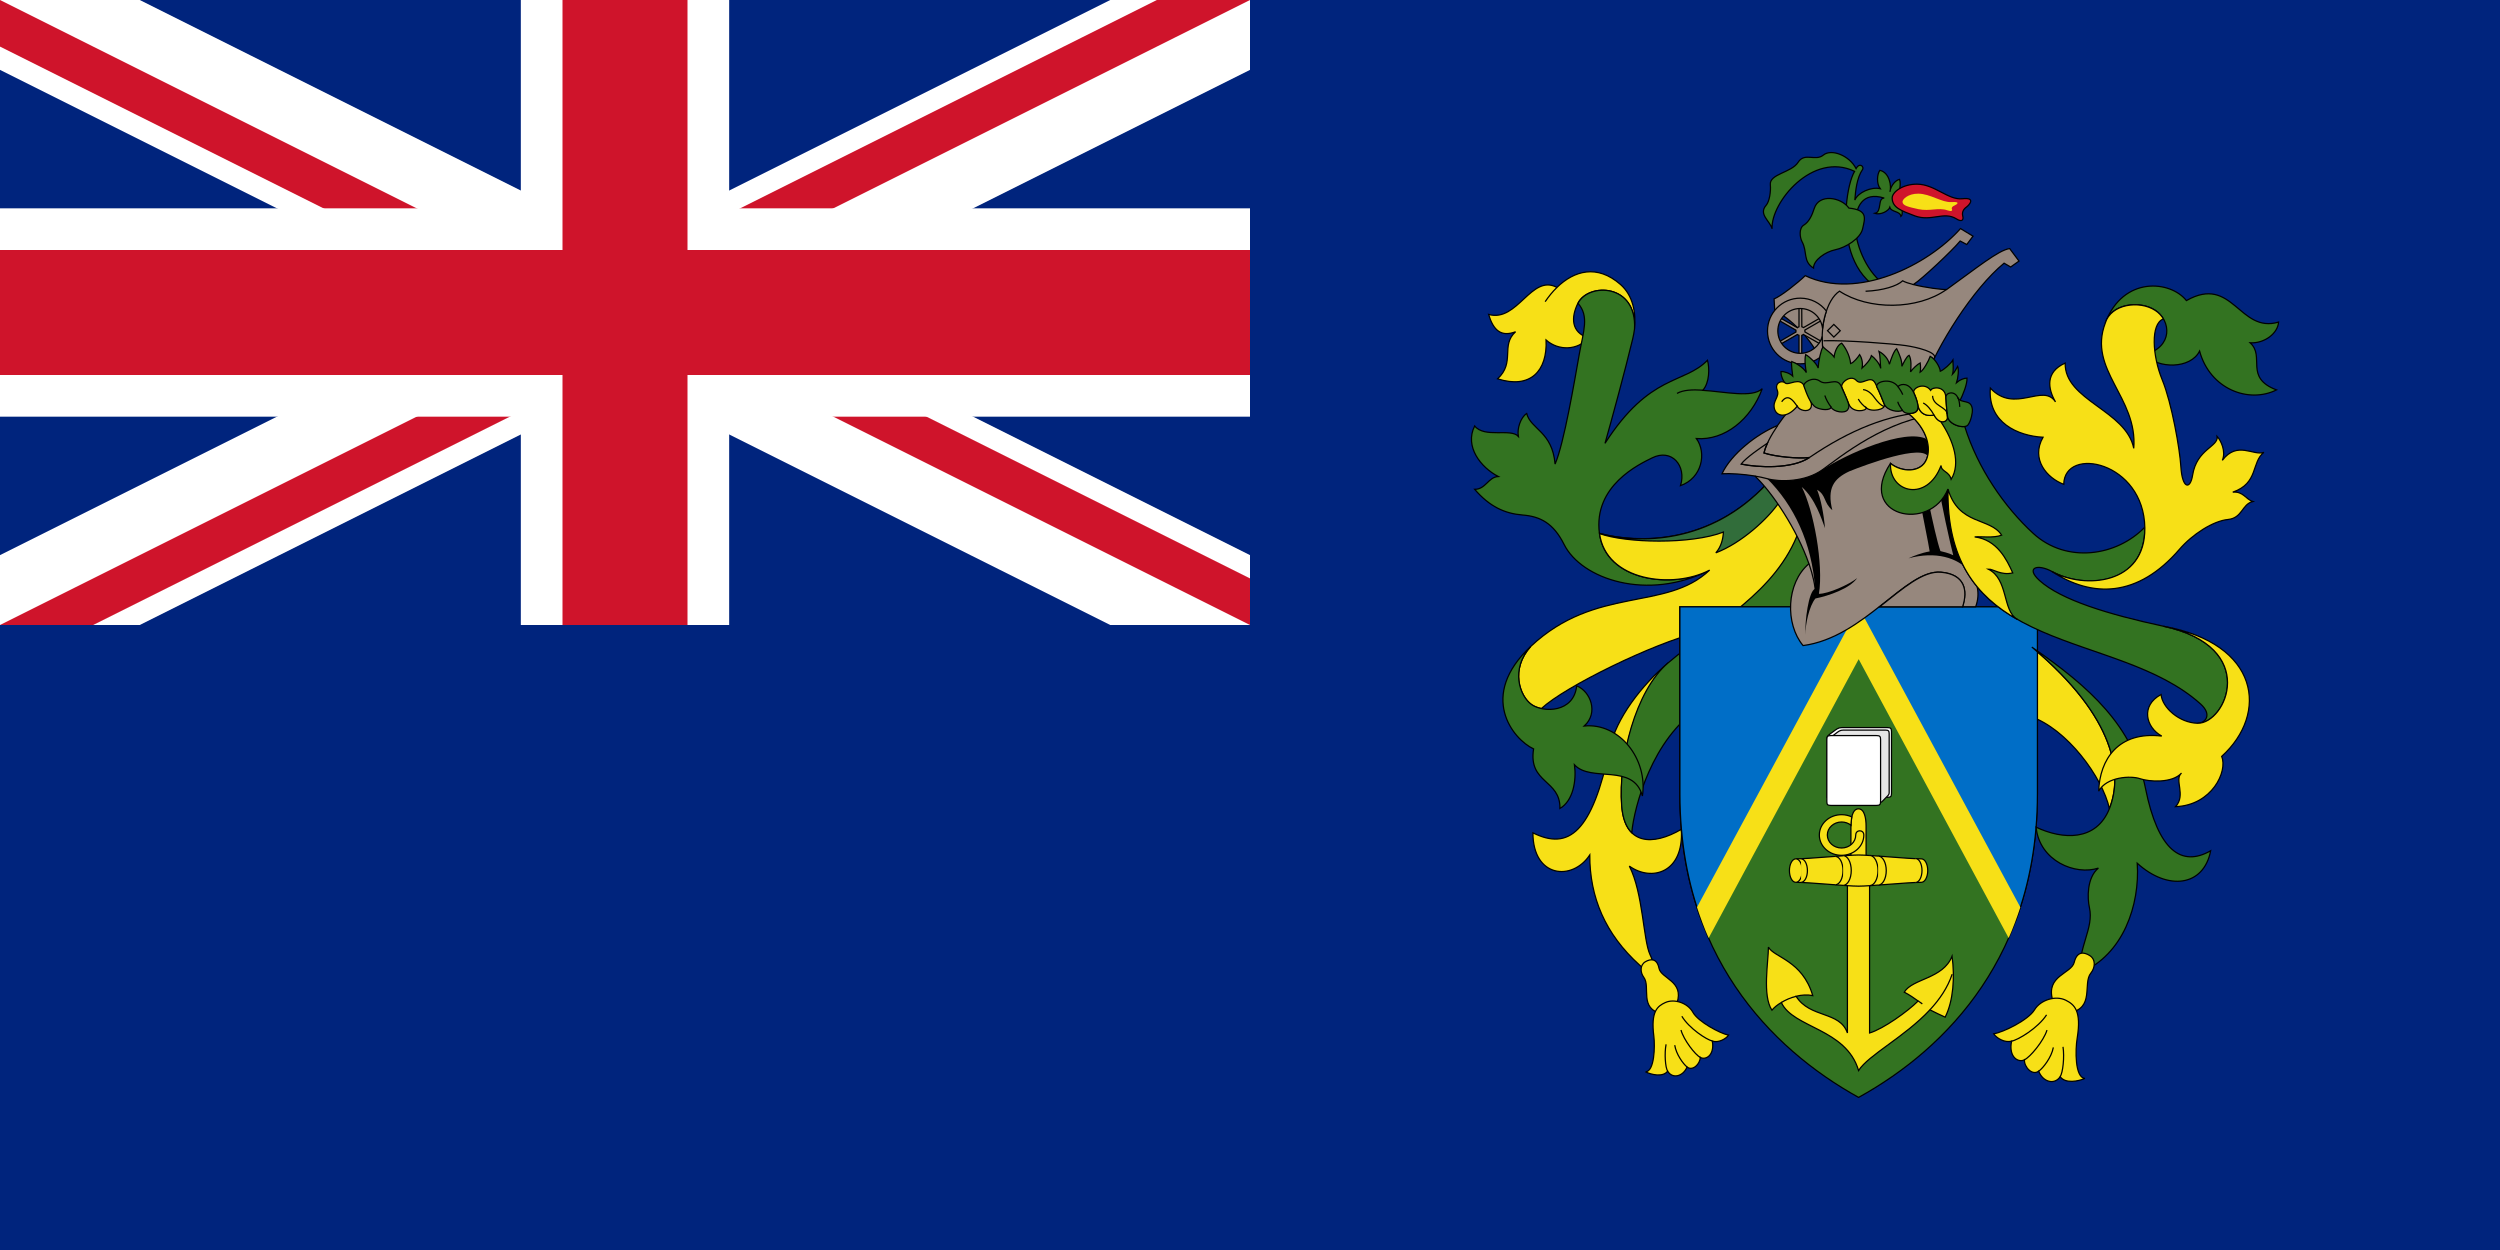
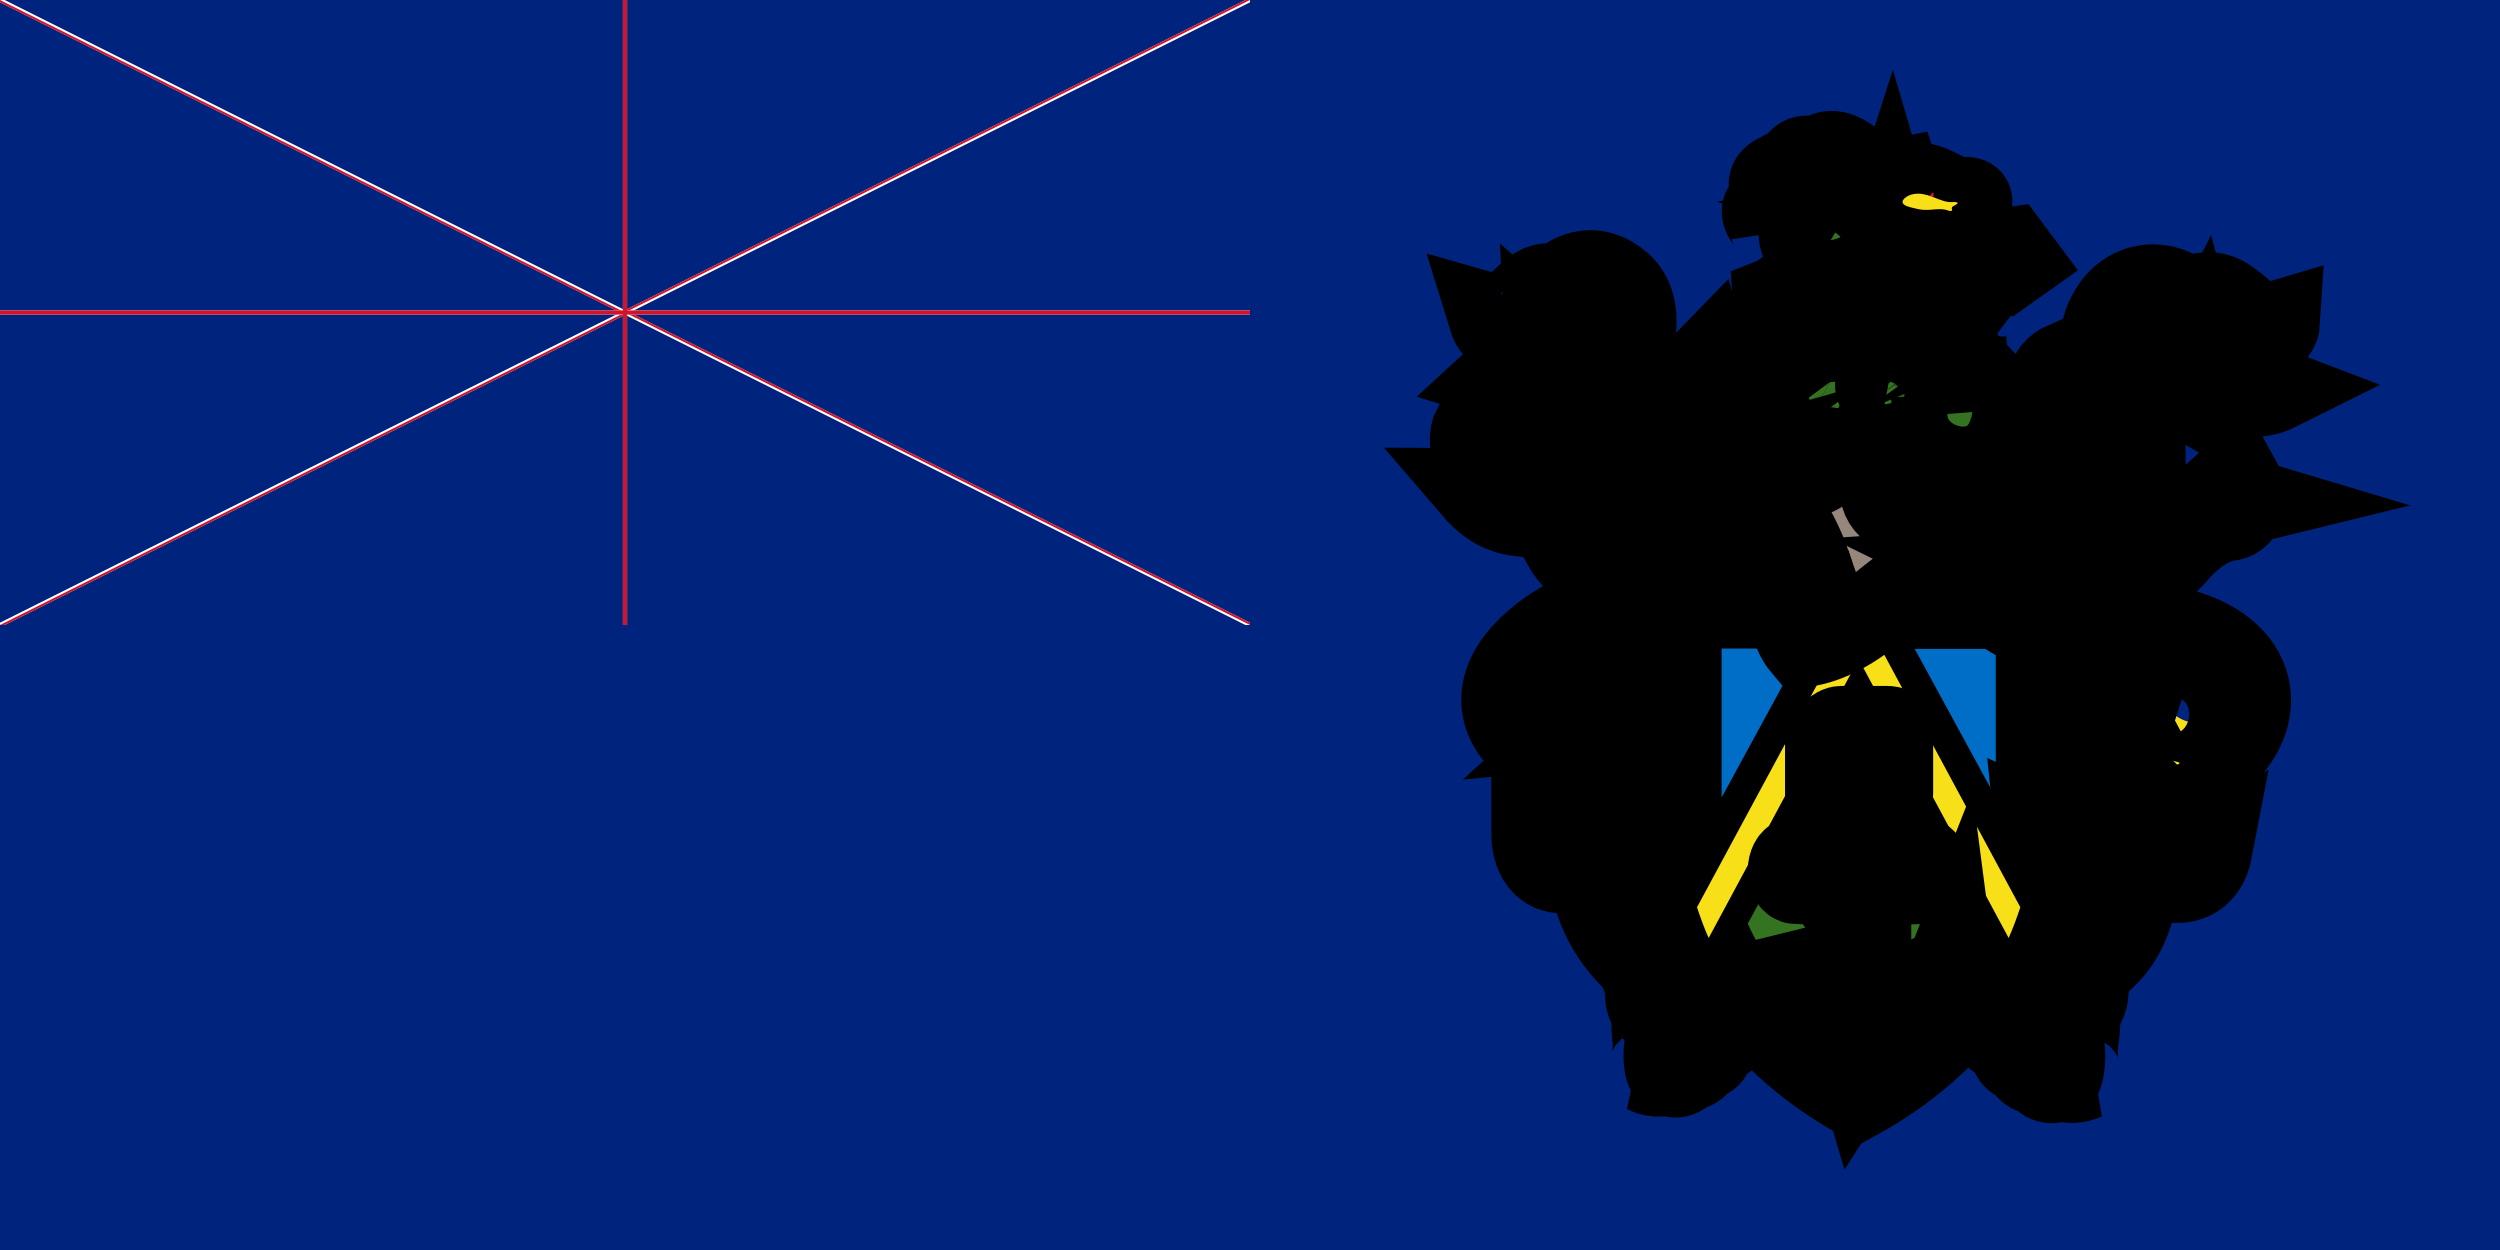
<svg xmlns="http://www.w3.org/2000/svg" width="1200" height="600" viewBox="0 0 30 15">
  <clipPath id="cp">
    <path d="M0,0V75H350V150H300zM300,0H150V200H0V150z" />
  </clipPath>
  <rect fill="#00247D" width="30" height="15" />
  <g transform="scale(0.05)">
-     <path d="M0,0L300,150M300,0L0,150" stroke="#fff" stroke-width="30" />
-     <path d="M0,0L300,150M300,0L0,150" stroke="#cf142b" stroke-width="20" clip-path="url(#cp)" />
-     <path d="M150,0V200M0,75H350" stroke="#fff" stroke-width="50" />
-     <path d="M150,0V200M0,75H350" stroke="#cf142b" stroke-width="30" />
+     <path d="M0,0L300,150M300,0L0,150" stroke="#fff" strokeWidth="30" />
+     <path d="M0,0L300,150M300,0L0,150" stroke="#cf142b" strokeWidth="20" clip-path="url(#cp)" />
+     <path d="M150,0V200M0,75H350" stroke="#fff" strokeWidth="50" />
+     <path d="M150,0V200M0,75H350" stroke="#cf142b" strokeWidth="30" />
    <path d="M300,0V150H0V300H600V0z" fill="#00247d" />
  </g>
-   <g fill="#F7E017" stroke="#000000" stroke-width="0.015">
+   <g fill="#F7E017" stroke="#000000" strokeWidth="0.015">
    <path d="M20.018 7.954c-0.32 0.271-0.625 0.667-0.7 1.025 -0.211 1.007-0.491 1.231-0.923 1.015 0 0.541 0.474 0.582 0.682 0.266 0 0.507 0.184 0.947 0.599 1.322 0.175 0.158 0.208 0.05 0.125-0.125 -0.083-0.175-0.083-0.74-0.249-1.064 0.266 0.191 0.657 0.083 0.624-0.441 -0.341 0.2-0.68 0.192-0.715-0.283C19.418 9.112 19.635 8.303 20.018 7.954z" />
    <path d="M19.613 3.949c0.023-0.2-0.02-0.405-0.166-0.534 -0.282-0.248-0.558-0.166-0.764 0.034 -0.308-0.166-0.471 0.423-0.82 0.324 0.058 0.191 0.15 0.274 0.324 0.208 -0.183 0.166 0 0.366-0.216 0.565 0.391 0.125 0.599-0.091 0.582-0.466 0.15 0.133 0.382 0.125 0.507-0.025 -0.208-0.067-0.209-0.247-0.125-0.416C19.06 3.39 19.646 3.4 19.613 3.949z" />
    <path fill="#337321" d="M20.515 6.842c-0.441 0.233-1.247 0.133-1.322-0.441 -0.075-0.574 0.482-0.832 0.632-0.906 0.233-0.117 0.416 0.091 0.341 0.333 0.258-0.091 0.316-0.391 0.191-0.565 0.341 0.025 0.657-0.233 0.79-0.599 -0.12 0.114-0.446 0.037-0.714 0.02 0.083-0.091 0.082-0.269 0.057-0.361C20.208 4.613 19.8 4.48 19.26 5.32c0.083-0.291 0.241-0.873 0.333-1.256 0.009-0.038 0.016-0.076 0.021-0.115C19.646 3.4 19.061 3.39 18.936 3.64c0.137 0.154 0.065 0.334 0.016 0.607 -0.058 0.324-0.183 1.073-0.291 1.322 -0.033-0.391-0.291-0.416-0.341-0.607 -0.075 0.05-0.116 0.183-0.1 0.274 -0.092-0.1-0.408 0.025-0.524-0.125 -0.125 0.249 0.075 0.499 0.283 0.607 -0.121 0.008-0.15 0.154-0.283 0.154 0.179 0.208 0.362 0.291 0.574 0.308 0.212 0.017 0.37 0.096 0.499 0.353C18.977 6.95 19.769 7.22 20.515 6.842z" />
    <path d="M21.613 6.334c-0.249 0.69-0.931 1.181-1.239 1.256 -0.524 0.127-1.592 0.646-1.878 0.913 -0.045-0.01-0.087-0.026-0.118-0.048 -0.141-0.1-0.258-0.424-0.008-0.699 0.782-0.732 1.622-0.416 2.146-0.915 -0.441 0.233-1.247 0.133-1.322-0.441 0.474 0.125 1.331 0.133 2.012-0.599C21.297 5.902 21.563 6.218 21.613 6.334z" />
    <path fill="#337321" d="M20.018 7.954c-0.395 0.335-0.6 1.158-0.558 1.715 0.012 0.155 0.055 0.26 0.121 0.324 0.029-0.316 0.249-1.133 0.81-1.497 0.474-0.308 1.214-0.998 1.489-1.788 -0.05-0.141-0.133-0.241-0.291-0.341C21.316 7.113 20.587 7.471 20.018 7.954z" />
    <path fill="#316D3A" d="M21.359 6.014c-0.141 0.212-0.462 0.503-0.769 0.62 0.066-0.075 0.087-0.17 0.091-0.249 -0.391 0.15-1.173 0.133-1.489 0.017 0.474 0.125 1.331 0.133 2.012-0.599C21.272 5.877 21.33 5.943 21.359 6.014z" />
    <path fill="#337321" d="M18.37 7.756c-0.636 0.595-0.216 1.114 0.033 1.231 -0.066 0.416 0.324 0.366 0.316 0.715 0.158-0.091 0.2-0.333 0.175-0.524 0.2 0.216 0.707-0.025 0.815 0.374 0.067-0.441-0.274-0.881-0.698-0.84 0.175-0.158 0.075-0.416-0.091-0.482 -0.033 0.324-0.399 0.324-0.541 0.225C18.237 8.355 18.12 8.031 18.37 7.756z" />
    <path d="M19.746 11.54c-0.069 0.04-0.064 0.129-0.021 0.187 0.087 0.116-0.062 0.38 0.22 0.437 0.083 0.017 0.147-0.034 0.179-0.129 0.087-0.262-0.191-0.291-0.216-0.416C19.883 11.494 19.804 11.507 19.746 11.54z" />
    <path d="M19.983 12.031c-0.093 0.043-0.175 0.104-0.137 0.403 0.015 0.124 0.008 0.424-0.1 0.428 0.066 0.033 0.208 0.069 0.266-0.008 0.056 0.094 0.183 0.067 0.233-0.05 0.066 0.054 0.158-0.037 0.158-0.116 0.058 0.037 0.175-0.017 0.145-0.195 0.071 0.025 0.162-0.025 0.195-0.071 -0.104-0.021-0.366-0.162-0.428-0.274C20.253 12.035 20.091 11.981 19.983 12.031z" />
    <g fill="none">
      <path d="M18.542 3.62c0.042-0.062 0.089-0.12 0.141-0.171" />
      <path d="M20.124 4.721c0.073-0.042 0.185-0.047 0.309-0.039" />
      <path d="M20.012 12.854c-0.029-0.042-0.04-0.216-0.019-0.322" />
      <path d="M20.245 12.804c-0.046-0.035-0.133-0.156-0.148-0.262" />
      <path d="M20.403 12.688c-0.058-0.027-0.2-0.21-0.231-0.328" />
      <path d="M20.548 12.492c-0.069-0.015-0.279-0.152-0.366-0.297" />
    </g>
    <path d="M24.382 7.765c1.023 0.857 1.089 1.538 0.931 1.938 -0.083-0.374-0.507-0.956-0.948-1.106L24.382 7.765z" />
    <path fill="#337321" d="M22.553 7.282h1.896c0 0 0 0.499 0 2.245 0 1.913-1.064 3.044-2.146 3.642 -1.081-0.599-2.146-1.73-2.146-3.642 0-1.746 0-2.245 0-2.245h1.331c0.002 0.116 0.013 0.291 0.15 0.466C21.952 7.717 22.307 7.482 22.553 7.282z" />
    <path fill="#006EC7" d="M24.449 7.282c0 0 0 0.499 0 2.245 0 0.577-0.097 1.084-0.262 1.525l-1.883-3.455 -1.883 3.455c-0.165-0.442-0.262-0.948-0.262-1.525 0-1.746 0-2.245 0-2.245H24.449z" />
    <path stroke="none" d="M24.244 10.887c-0.033 0.102-0.094 0.267-0.14 0.369l-1.8-3.346 -1.8 3.346c-0.047-0.102-0.107-0.267-0.14-0.369l1.941-3.598L24.244 10.887z" />
    <path d="M23.159 12.118c0.05 0.025 0.142 0.071 0.183 0.088 0.1-0.2 0.116-0.482 0.083-0.732 -0.108 0.275-0.474 0.266-0.574 0.432 0.061 0.031 0.118 0.071 0.167 0.106 -0.125 0.125-0.417 0.334-0.583 0.384v-1.784c0-0.125-0.042-0.229-0.042-0.333 0 0 0-0.286 0-0.369 0-0.083-0.017-0.204-0.091-0.204 -0.075 0-0.091 0.121-0.091 0.204 0 0.083 0 0.369 0 0.369 0 0.104-0.042 0.225-0.042 0.333v1.784c-0.091-0.266-0.45-0.175-0.616-0.441 0.065-0.016 0.134-0.021 0.2-0.008 -0.125-0.424-0.466-0.457-0.532-0.582 0 0.175-0.075 0.582 0.042 0.757 0.026-0.031 0.065-0.064 0.113-0.092 0.141 0.308 0.777 0.309 0.927 0.816C22.423 12.659 22.856 12.443 23.159 12.118z" />
    <path d="M22.303 10.634c0.141 0 0.59-0.046 0.753-0.046 0.042 0 0.077-0.063 0.077-0.141s-0.034-0.141-0.077-0.141c-0.162 0-0.611-0.046-0.753-0.046 -0.141 0-0.59 0.046-0.753 0.046 -0.042 0-0.077 0.063-0.077 0.141s0.034 0.141 0.077 0.141C21.713 10.588 22.162 10.634 22.303 10.634z" />
    <path d="M22.212 9.903c-0.03-0.024-0.069-0.039-0.113-0.039 -0.094 0-0.171 0.07-0.171 0.156 0 0.086 0.076 0.156 0.171 0.156 0.094 0 0.17-0.07 0.17-0.156 0-0.067 0.097-0.067 0.097 0 0 0.135-0.12 0.244-0.267 0.244 -0.148 0-0.267-0.109-0.267-0.244 0-0.135 0.12-0.244 0.267-0.244 0.044 0 0.086 0.01 0.123 0.027C22.219 9.825 22.212 9.867 22.212 9.903z" />
    <path d="M21.551 10.588c0.042 0 0.076-0.063 0.076-0.141s-0.034-0.141-0.076-0.141" />
    <path d="M21.613 10.588c0.042 0 0.076-0.063 0.076-0.141s-0.034-0.141-0.076-0.141" />
    <path d="M22.024 10.617c0.051 0 0.092-0.076 0.092-0.17 0-0.094-0.041-0.17-0.092-0.17" />
    <path d="M22.119 10.624c0.053 0 0.096-0.08 0.096-0.178 0-0.098-0.043-0.178-0.096-0.178" />
    <path d="M22.439 10.626c0.054 0 0.097-0.081 0.097-0.18 0-0.099-0.044-0.18-0.097-0.18" />
    <path d="M22.539 10.621c0.053 0 0.096-0.078 0.096-0.174 0-0.096-0.043-0.174-0.096-0.174" />
    <path d="M22.986 10.59c0.043 0 0.078-0.064 0.078-0.144s-0.035-0.144-0.078-0.144" />
    <path d="M21.376 12.03c0.051-0.031 0.113-0.059 0.178-0.074" />
    <path d="M23.068 12.047c-0.015-0.011-0.032-0.022-0.049-0.035" />
    <path d="M23.159 12.118c0.116-0.125 0.213-0.266 0.267-0.428" />
    <path fill="#FFF" d="M21.922 8.87c0-0.041 0.033-0.058 0.072-0.087 0.047-0.035 0.066-0.052 0.108-0.052h0.546c0.04 0 0.05 0.01 0.05 0.048V9.52c0 0.037-0.009 0.048-0.05 0.048h-0.726V8.862" />
    <path fill="#E5E5E5" d="M22.513 9.633c0.072 0 0.059-0.002 0.109-0.052 0.053-0.052 0.048-0.048 0.048-0.096V8.806c0-0.035-0.009-0.045-0.046-0.045h-0.505c-0.04 0-0.057 0.016-0.1 0.049 -0.036 0.027-0.066 0.044-0.066 0.082v0.741H22.513z" />
    <path fill="#FFF" d="M22.567 9.617c0 0.037-0.009 0.048-0.05 0.048h-0.546c-0.041 0-0.049-0.01-0.049-0.048V8.875c0-0.037 0.009-0.048 0.049-0.048h0.546c0.041 0 0.05 0.01 0.05 0.048V9.617z" />
    <path fill="#96877D" d="M23.625 6.847c0.106 0.119 0.141 0.278 0.083 0.434h-0.158c0.066-0.2 0.025-0.39-0.258-0.415 -0.423-0.037-0.915 0.782-1.655 0.881 -0.216-0.258-0.205-0.749 0.07-0.982 -0.142-0.409-0.441-0.859-0.649-1.053 -0.136-0.022-0.293-0.033-0.394-0.027 0.108-0.233 0.416-0.478 0.666-0.578 0.04-0.059 0.084-0.116 0.124-0.167 0.025-0.32 1.547-0.17 1.871 0.029C23.326 5.328 23.467 6.523 23.625 6.847z" />
    <g fill="#000" stroke="none">
      <path d="M21.781 7.066c-0.036-0.554-0.26-1.011-0.575-1.322 0.15 0.042 0.457 0.042 0.665-0.108 0.274-0.183 0.99-0.503 1.252-0.366 0.021 0.046 0.033 0.15 0.017 0.216 -0.062-0.166-0.753 0.091-0.948 0.17 -0.187 0.087-0.27 0.204-0.204 0.466 -0.108-0.091-0.071-0.179-0.183-0.245C21.85 5.985 21.887 6.18 21.9 6.338c-0.042-0.112-0.116-0.353-0.279-0.495 0.141 0.274 0.264 0.933 0.206 1.283 0.112 0 0.36-0.11 0.459-0.189 -0.087 0.125-0.339 0.212-0.501 0.245 -0.073 0.087-0.123 0.312-0.119 0.437C21.655 7.465 21.703 7.09 21.781 7.066z" />
      <path d="M23.625 6.847c-0.138-0.153-0.395-0.236-0.723-0.147 0.05-0.025 0.158-0.067 0.254-0.083 -0.012-0.087-0.091-0.462-0.104-0.553l0.092-0.037c0.046 0.225 0.104 0.482 0.141 0.586 0.029 0.008 0.096 0.021 0.154 0.05 -0.025-0.087-0.166-0.715-0.162-0.782l0.125-0.067C23.451 6.155 23.53 6.65 23.625 6.847z" />
    </g>
    <path fill="#96877D" d="M23.551 7.282c0.066-0.2 0.025-0.39-0.258-0.415 -0.219-0.019-0.457 0.194-0.738 0.415H23.551z" />
    <path fill="#96877D" d="M21.713 5.49c-0.125 0.017-0.403-0.008-0.545-0.054 0.008-0.038 0.023-0.076 0.041-0.118 -0.087 0.058-0.253 0.172-0.316 0.251C21.093 5.611 21.505 5.632 21.713 5.49z" />
    <path fill="none" d="M21.708 6.766c0.046 0.133 0.076 0.261 0.08 0.375" />
    <path fill="none" d="M21.331 5.108c-0.075 0.11-0.141 0.228-0.163 0.328 0.141 0.046 0.42 0.071 0.545 0.054" />
    <path fill="none" d="M21.059 5.713c0.054 0.009 0.104 0.019 0.147 0.031 0.15 0.042 0.457 0.042 0.665-0.108 0.208-0.15 0.773-0.615 1.414-0.665" />
    <path fill="none" d="M20.894 5.569c0.2 0.042 0.612 0.062 0.819-0.079 0.482-0.328 0.948-0.52 1.414-0.545" />
    <path fill="#337321" d="M24.382 7.765c0.698 0.482 1.214 0.948 1.364 1.696 0.15 0.748 0.433 0.948 0.782 0.748 -0.083 0.432-0.516 0.482-0.881 0.15 0.033 0.499-0.166 1.098-0.682 1.314 -0.033-0.299 0.165-0.536 0.108-0.782 -0.025-0.108-0.033-0.358 0.108-0.474 -0.274 0.091-0.707-0.083-0.748-0.491 0.316 0.15 0.723 0.175 0.881-0.225C25.471 9.303 25.405 8.621 24.382 7.765z" />
    <path fill="#337321" d="M25.264 3.873c0.216-0.565 0.782-0.507 0.973-0.266 0.557-0.316 0.632 0.399 1.106 0.258 -0.008 0.133-0.166 0.258-0.341 0.249 0.183 0.166-0.075 0.416 0.316 0.565 -0.333 0.166-0.798-0.008-0.923-0.466 -0.108 0.216-0.499 0.216-0.657 0.042 0.341-0.091 0.316-0.407 0.125-0.532C25.67 3.597 25.33 3.648 25.264 3.873z" />
    <path fill="#337321" d="M23.577 5.118c0.155 0.5 0.476 0.966 0.822 1.283 0.399 0.366 1.002 0.274 1.339-0.075 0.008 0.696-0.713 0.75-1.114 0.532 -0.177-0.096-0.32-0.046-0.15 0.108 0.258 0.233 0.822 0.406 1.488 0.549 1.164 0.249 0.749 1.173 0.408 1.164 0.098-0.002 0.178-0.104 0.037-0.231 -1.01-0.909-3.064-0.551-3.031-2.58 -0.216 0.532-1.106 0.324-0.69-0.308 0.133 0.108 0.366 0.116 0.433-0.05 0.052-0.129 0.018-0.354-0.215-0.548 0.038-0.003 0.121 0 0.112-0.096 0.01 0.056 0.061 0.139 0.192 0.111 0.037 0.059 0.077 0.098 0.13 0.077 0.01-0.004 0.042-0.02 0.029-0.079C23.377 5.087 23.508 5.126 23.577 5.118z" />
    <path d="M24.623 6.858c0.482 0.316 1.028 0.316 1.53-0.266 0.158-0.183 0.407-0.341 0.582-0.358 0.175-0.017 0.166-0.183 0.299-0.216 -0.083-0.025-0.116-0.125-0.241-0.112 0.312-0.108 0.22-0.358 0.374-0.478 -0.125 0.046-0.32-0.141-0.499 0.096 0.046-0.108-0.017-0.237-0.062-0.287 0.017 0.125-0.245 0.15-0.295 0.466 -0.028 0.177-0.125 0.166-0.141-0.108 -0.012-0.201-0.108-0.757-0.224-1.039 -0.116-0.283-0.143-0.671 0.015-0.729 -0.024-0.04-0.057-0.076-0.098-0.102 -0.193-0.126-0.532-0.075-0.599 0.15 -0.216 0.565 0.391 0.89 0.341 1.505 -0.091-0.457-0.832-0.574-0.823-1.023 -0.241 0.108-0.208 0.308-0.116 0.466 -0.15-0.233-0.491 0.15-0.782-0.166 -0.033 0.416 0.333 0.574 0.632 0.59 -0.15 0.266 0.05 0.491 0.249 0.565 0.008-0.466 0.963-0.275 0.973 0.524C25.746 7.016 25.014 7.074 24.623 6.858z" />
    <path d="M25.962 7.515c1.164 0.249 0.749 1.173 0.408 1.164 -0.217-0.005-0.424-0.187-0.437-0.345 -0.249 0.133-0.183 0.395 0.008 0.499 -0.524-0.062-0.744 0.283-0.757 0.661 0.096-0.175 0.387-0.187 0.495-0.15 0.108 0.037 0.387 0.058 0.499-0.067 -0.092 0.079 0.058 0.262-0.071 0.403 0.437-0.017 0.628-0.424 0.553-0.603C27.226 8.563 27.118 7.723 25.962 7.515z" />
    <path d="M25.076 11.466c0.076 0.047 0.066 0.147 0.015 0.21 -0.103 0.126 0.052 0.427-0.265 0.478 -0.094 0.015-0.163-0.045-0.194-0.152 -0.086-0.296 0.226-0.316 0.259-0.455C24.925 11.409 25.012 11.426 25.076 11.466z" />
    <path d="M24.79 12.003c0.102 0.052 0.19 0.124 0.136 0.456 -0.023 0.138-0.028 0.473 0.093 0.482 -0.076 0.034-0.235 0.067-0.297-0.021 -0.067 0.102-0.207 0.066-0.258-0.066 -0.077 0.057-0.175-0.049-0.171-0.137 -0.067 0.039-0.194-0.026-0.154-0.224 -0.08 0.025-0.18-0.035-0.215-0.087 0.117-0.019 0.415-0.165 0.49-0.288C24.488 11.996 24.671 11.943 24.79 12.003z" />
    <path fill="none" d="M24.721 12.921c0.034-0.045 0.054-0.24 0.035-0.359" />
    <path fill="none" d="M24.464 12.855c0.053-0.037 0.155-0.168 0.176-0.286" />
    <path fill="none" d="M24.292 12.718c0.066-0.028 0.232-0.226 0.272-0.357" />
    <path fill="none" d="M24.138 12.494c0.077-0.013 0.318-0.157 0.421-0.316" />
    <path d="M23.376 5.869c-0.014 0.852 0.34 1.284 0.831 1.564 -0.182-0.109-0.103-0.483-0.349-0.604 0.058-0.004 0.15 0.079 0.295 0.046 -0.071-0.158-0.187-0.399-0.457-0.432 0.071-0.008 0.225 0.017 0.324-0.021C23.879 6.205 23.505 6.309 23.376 5.869z" />
    <path d="M23.288 5.058c-0.03-0.01-0.055-0.04-0.08-0.079 -0.131 0.028-0.182-0.055-0.192-0.111 0.008 0.096-0.074 0.092-0.113 0.095 0.234 0.194 0.268 0.419 0.216 0.548 -0.067 0.166-0.299 0.158-0.433 0.05 -0.017 0.353 0.441 0.47 0.607 0.025 0 0.075 0.096 0.067 0.121 0.166C23.532 5.561 23.442 5.286 23.288 5.058z" />
    <path fill="#337321" d="M22.557 3.37c-0.208-0.191-0.304-0.511-0.295-0.694 0.008-0.183 0.083-0.383 0.349-0.299 -0.083 0-0.025 0.166-0.112 0.183 0.071 0.025 0.166-0.033 0.179-0.071 0.017 0.058 0.125 0.042 0.133 0.108 0.042-0.033-0.004-0.195-0.066-0.229 0.046-0.025 0.071-0.154 0.05-0.216 -0.042 0.008-0.104 0.067-0.116 0.15 0.021-0.067-0.004-0.233-0.121-0.258 -0.033 0.046-0.042 0.158 0.004 0.22 -0.108-0.025-0.266 0.046-0.304 0.137 0.008-0.11 0.024-0.267 0.092-0.366 0.023-0.033-0.033-0.091-0.077-0.012 -0.081-0.158-0.297-0.241-0.393-0.162s-0.224-0.037-0.303 0.087c-0.079 0.125-0.347 0.138-0.333 0.27 0.008 0.079-0.011 0.201-0.05 0.245 -0.096 0.108 0.046 0.187 0.071 0.283 -0.017-0.316 0.486-0.931 0.99-0.69 -0.046 0.079-0.086 0.237-0.1 0.428 -0.021 0.283 0.021 0.682 0.295 0.915L22.557 3.37z" />
    <path fill="#CF142B" d="M22.706 2.38c-0.003-0.075 0.127-0.172 0.301-0.17 0.21 0.002 0.372 0.193 0.54 0.175 0.168-0.019 0.085 0.075 0.05 0.1 -0.035 0.025-0.056 0.062-0.044 0.108 0.012 0.046-0.009 0.076-0.077 0.033 -0.15-0.094-0.299 0.037-0.497-0.035C22.81 2.527 22.711 2.492 22.706 2.38z" />
    <path fill="#96877D" d="M21.85 4.343c-0.083-0.262-0.399-0.549-0.553-0.615l-0.008-0.141c0.083-0.033 0.283-0.191 0.374-0.279 0.624 0.299 1.472-0.125 1.863-0.565l0.15 0.091 -0.075 0.1 -0.079-0.042c-0.096 0.116-0.453 0.452-0.561 0.523 0.145 0.037 0.344 0.062 0.399 0.059C23.709 3.224 23.983 3 24.116 2.983l0.112 0.15 -0.1 0.071 -0.079-0.046c-0.374 0.308-0.798 0.981-0.965 1.43C22.852 4.538 22.02 4.571 21.85 4.343z" />
    <path fill="none" d="M22.961 3.415c-0.054-0.014-0.1-0.029-0.129-0.045 -0.067 0.062-0.233 0.116-0.445 0.125" />
    <path fill="none" d="M21.883 4.251c-0.056-0.31 0.033-0.653 0.191-0.757 0.345 0.229 0.936 0.229 1.285-0.021" />
    <path fill="none" d="M21.883 4.089c0.266-0.008 0.844 0.037 0.985 0.058 0.141 0.021 0.378 0.079 0.345 0.15" />
    <path fill="none" d="M22.006 4.045l0.077-0.076 -0.077-0.076L21.93 3.968 22.006 4.045z" />
    <path fill="#337321" d="M22.187 2.497c-0.096-0.133-0.359-0.175-0.416 0.004 -0.025 0.079-0.062 0.162-0.125 0.2 -0.062 0.037-0.048 0.151-0.021 0.2 0.066 0.121 0.008 0.237 0.137 0.316 0-0.096 0.141-0.195 0.262-0.22 0.121-0.025 0.303-0.133 0.328-0.254C22.378 2.621 22.42 2.521 22.187 2.497z" />
    <path fill="#96877D" d="M21.588 3.694h0.033l0.001 0.227c0.007 0.002 0.014 0.006 0.02 0.01l0.196-0.113 0.017 0.029 -0.197 0.114c0.001 0.007 0.002 0.015 0.001 0.022l0.196 0.113 -0.017 0.029L21.64 4.013c-0.005 0.005-0.012 0.01-0.019 0.012l0 0.226h-0.033l0-0.227c-0.007-0.002-0.014-0.006-0.02-0.01l-0.196 0.113 -0.017-0.029 0.197-0.114c-0.001-0.007-0.002-0.015-0.001-0.022l-0.196-0.113 0.017-0.029 0.197 0.113c0.005-0.005 0.012-0.01 0.019-0.012L21.588 3.694 21.588 3.694z" />
    <path fill="#96877D" d="M21.884 4.25c-0.071 0.072-0.17 0.116-0.28 0.116 -0.218 0-0.394-0.176-0.394-0.394 0-0.218 0.176-0.394 0.394-0.394 0.128 0 0.241 0.061 0.313 0.155 -0.02 0.05-0.044 0.161-0.046 0.211 -0.014-0.136-0.128-0.242-0.268-0.242 -0.149 0-0.269 0.121-0.269 0.269 0 0.149 0.121 0.269 0.269 0.269 0.124 0 0.232-0.087 0.263-0.202C21.867 4.09 21.869 4.209 21.884 4.25z" />
    <path fill="#337321" d="M21.438 4.625c-0.025-0.029-0.071-0.108-0.066-0.166 0.037-0.004 0.108 0.021 0.141 0.054 -0.004-0.042-0.021-0.133-0.012-0.175 0.046 0.017 0.141 0.071 0.175 0.133 -0.008-0.042-0.025-0.15-0.008-0.216 0.05 0.029 0.133 0.108 0.15 0.162 0.004-0.083 0.033-0.22 0.058-0.254 0.037 0.037 0.096 0.071 0.133 0.121 0.008-0.067 0.042-0.146 0.091-0.166 0.037 0.042 0.096 0.137 0.108 0.245 0.037-0.012 0.087-0.075 0.108-0.108 0.021 0.033 0.042 0.091 0.029 0.162 0.046-0.042 0.1-0.1 0.112-0.15 0.033 0.025 0.096 0.087 0.112 0.154 -0.008-0.054-0.004-0.15-0.021-0.204 0.062 0.033 0.112 0.091 0.125 0.154 0.017-0.058 0.054-0.162 0.087-0.187 0.033 0.067 0.067 0.146 0.062 0.212 0.021-0.042 0.054-0.116 0.087-0.133 0.029 0.046 0.025 0.146 0.017 0.2 0.029-0.042 0.083-0.091 0.116-0.108 0.004 0.025 0.008 0.075 0 0.112 0.037-0.021 0.1-0.133 0.121-0.191 0.058 0.029 0.116 0.129 0.121 0.179 0.042-0.017 0.125-0.091 0.15-0.133 0 0.029 0.013 0.108-0.004 0.17 0.025-0.025 0.05-0.075 0.062-0.096 0.017 0.042 0.004 0.141-0.013 0.195 0.037-0.033 0.092-0.054 0.125-0.054 0.004 0.071-0.046 0.195-0.092 0.287C23.114 4.713 22.278 4.671 21.438 4.625z" />
    <path stroke="none" d="M22.83 2.423c-0.002-0.031 0.066-0.1 0.189-0.099 0.147 0.001 0.283 0.109 0.4 0.101 0.118-0.008 0.06 0.031 0.035 0.041 -0.025 0.01-0.039 0.026-0.031 0.044 0.009 0.019-0.006 0.031-0.054 0.014 -0.105-0.038-0.21 0.015-0.348-0.014C22.902 2.483 22.833 2.469 22.83 2.423z" />
    <path d="M21.567 4.875C21.442 5.025 21.318 5 21.293 4.904c-0.025-0.096 0.067-0.141 0.033-0.225 -0.033-0.083 0.054-0.121 0.096-0.083 0.042 0.037 0.175-0.083 0.233 0.042 0.058 0.125 0.104 0.212 0.071 0.262C21.692 4.95 21.592 4.925 21.567 4.875z" />
    <path d="M22.103 4.65c-0.023-0.055 0.106-0.16 0.173-0.085 0.067 0.075 0.171-0.081 0.229 0.037 0.058 0.119 0.077 0.181 0.106 0.247 0.029 0.067-0.158 0.102-0.216 0.044 0.008 0.039-0.162 0.07-0.208-0.042C22.162 4.792 22.135 4.723 22.103 4.65z" />
    <path d="M22.968 4.719c-0.031-0.058 0.121-0.141 0.2-0.035 0.021-0.044 0.171-0.052 0.181 0.075 0.01 0.127 0.015 0.202 0.019 0.252 0.004 0.05-0.091 0.096-0.16-0.031 -0.123 0.025-0.179-0.044-0.193-0.116C23 4.79 22.985 4.754 22.968 4.719z" />
    <path fill="#337321" d="M21.648 4.636c-0.019-0.042 0.106-0.125 0.191-0.062 0.085 0.062 0.203-0.054 0.254 0.058 0.102 0.227 0.108 0.243 0.077 0.287 -0.031 0.044-0.164 0.027-0.198-0.033 -0.006 0.042-0.121 0.035-0.181 0.002C21.723 4.85 21.675 4.711 21.648 4.636z" />
    <path fill="#337321" d="M22.523 4.646c-0.029-0.064 0.166-0.121 0.252-0.008 0.044-0.04 0.139-0.042 0.193 0.081 0.054 0.123 0.062 0.191 0.023 0.222 -0.028 0.022-0.129 0.039-0.162-0.017 -0.046 0.029-0.187 0.004-0.218-0.075C22.58 4.771 22.553 4.702 22.523 4.646z" />
    <path fill="#337321" d="M23.351 4.769c-0.004-0.058 0.102-0.085 0.141 0 0.04 0.085 0.166 0.008 0.177 0.15 0.002 0.027-0.015 0.131-0.054 0.181s-0.233 0-0.245-0.106C23.357 4.887 23.353 4.827 23.351 4.769z" />
    <g fill="none">
      <path d="M21.567 4.875c-0.046-0.062-0.108-0.162-0.187-0.054" />
      <path d="M21.973 4.885c-0.027-0.035-0.062-0.094-0.075-0.139" />
      <path d="M22.395 4.894c-0.029-0.021-0.073-0.062-0.096-0.106" />
      <path d="M22.357 4.675c0.073 0.008 0.123 0.077 0.145 0.108 0.023 0.031 0.071 0.087 0.108 0.094" />
      <path d="M22.829 4.925c-0.025-0.04-0.05-0.075-0.056-0.104" />
      <path d="M22.775 4.638c0.025 0.035 0.044 0.064 0.058 0.098" />
      <path d="M23.207 4.979c-0.033-0.062-0.085-0.123-0.129-0.143" />
      <path d="M23.191 4.75c0.004 0.123 0.168 0.131 0.175 0.218" />
      <path d="M23.492 4.769c0.017 0.031 0.023 0.062 0.025 0.114" />
    </g>
  </g>
</svg>
